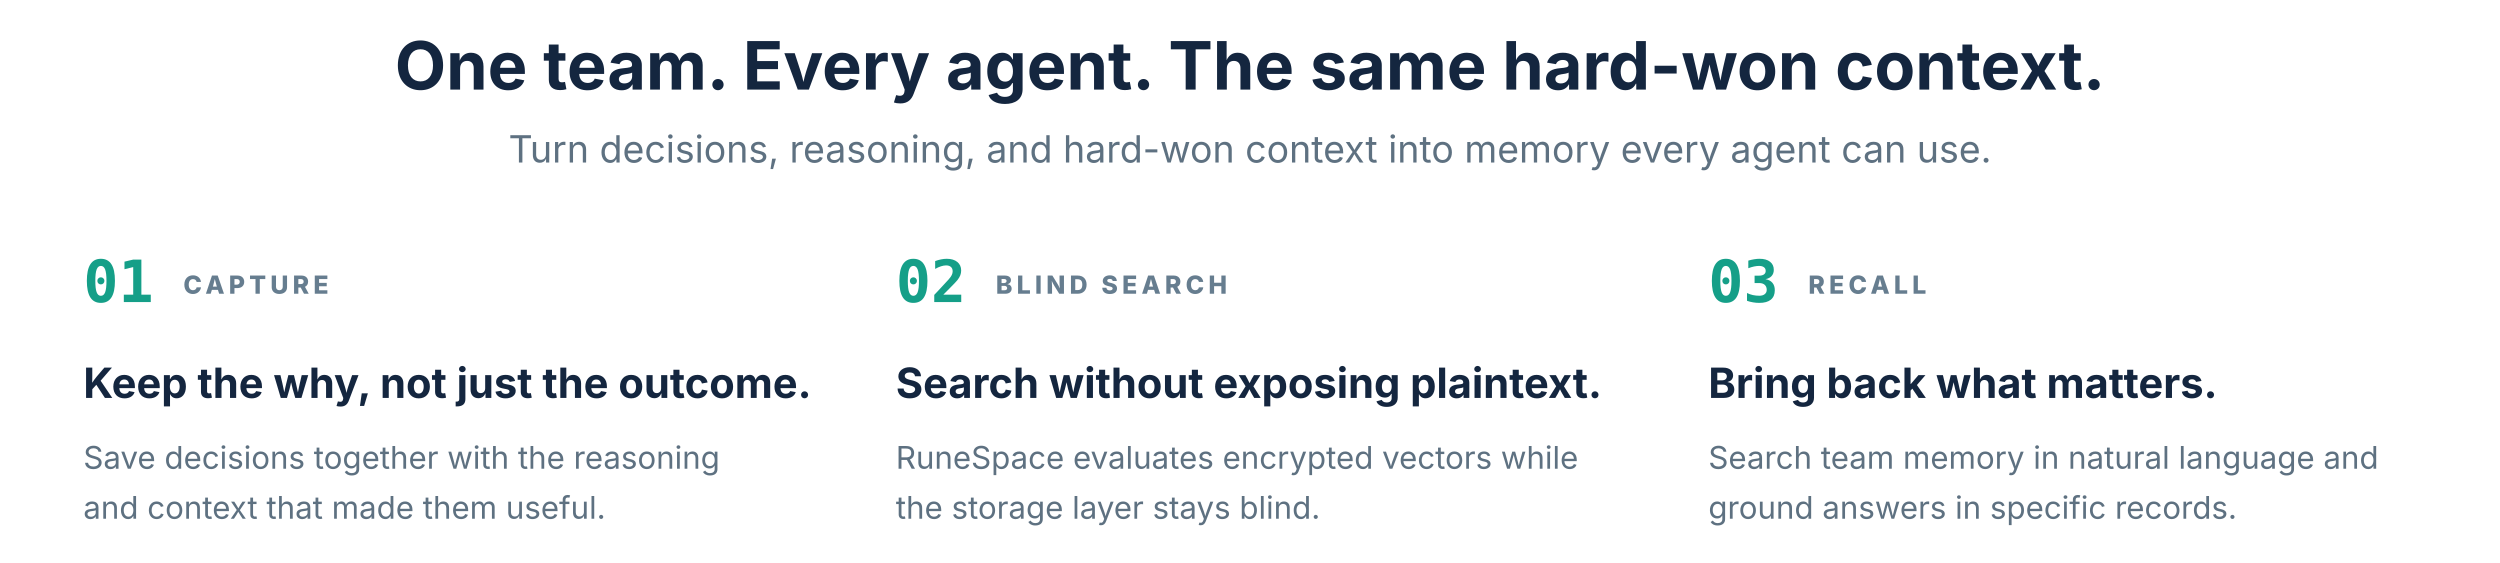
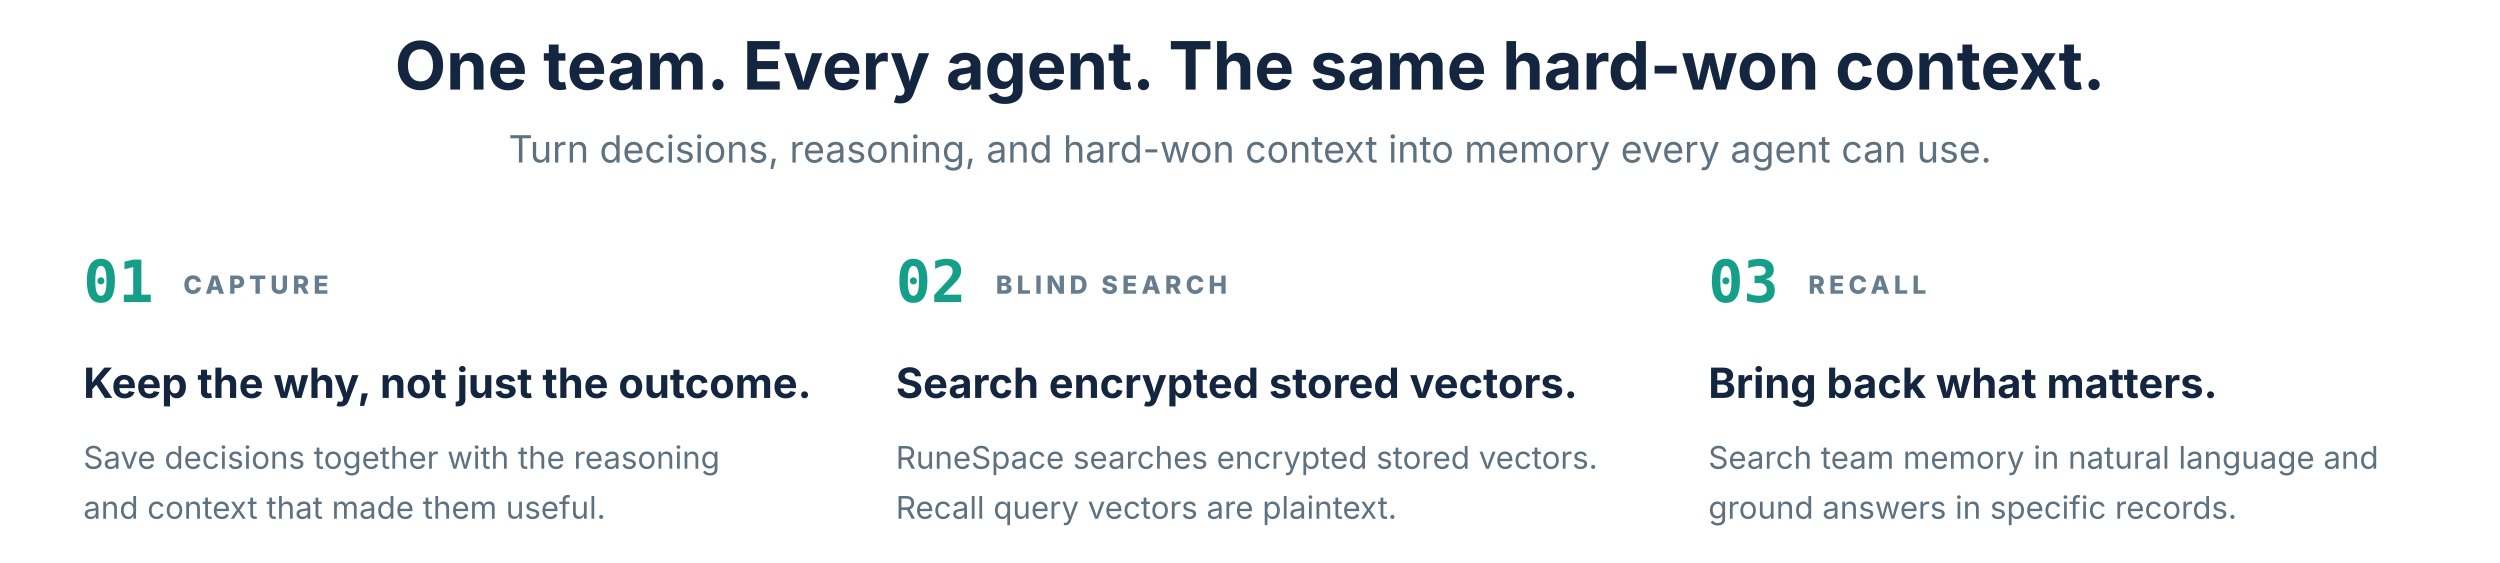
<svg xmlns="http://www.w3.org/2000/svg" width="1200" height="270" viewBox="0 0 1200 270" fill="none">
  <text x="600" y="43" text-anchor="middle" fill="#14263f" font-family="Inter, ui-sans-serif, system-ui, -apple-system, Segoe UI, sans-serif" font-size="32" font-weight="750">One team. Every agent. The same hard-won context.</text>
  <text x="600" y="78" text-anchor="middle" fill="#5e7181" font-family="Inter, ui-sans-serif, system-ui, -apple-system, Segoe UI, sans-serif" font-size="18">Turn decisions, reasoning, and hard-won context into memory every agent can use.</text>
  <g transform="translate(40 116)">
    <text x="0" y="29" fill="#159f88" font-family="ui-monospace, SFMono-Regular, Menlo, Consolas, monospace" font-size="28" font-weight="800">01</text>
    <text x="48" y="25" fill="#667d8f" font-family="Inter, ui-sans-serif, system-ui, -apple-system, Segoe UI, sans-serif" font-size="12" font-weight="800" letter-spacing="2">CAPTURE</text>
    <text x="0" y="75" fill="#14263f" font-family="Inter, ui-sans-serif, system-ui, -apple-system, Segoe UI, sans-serif" font-size="20" font-weight="700">Keep the why, not just the outcome.</text>
    <text x="0" y="109" fill="#5e7181" font-family="Inter, ui-sans-serif, system-ui, -apple-system, Segoe UI, sans-serif" font-size="15">Save decisions together with the reasoning</text>
    <text x="0" y="133" fill="#5e7181" font-family="Inter, ui-sans-serif, system-ui, -apple-system, Segoe UI, sans-serif" font-size="15">and context that made them useful.</text>
  </g>
  <g transform="translate(430 116)">
    <text x="0" y="29" fill="#159f88" font-family="ui-monospace, SFMono-Regular, Menlo, Consolas, monospace" font-size="28" font-weight="800">02</text>
    <text x="48" y="25" fill="#667d8f" font-family="Inter, ui-sans-serif, system-ui, -apple-system, Segoe UI, sans-serif" font-size="12" font-weight="800" letter-spacing="2">BLIND SEARCH</text>
-     <text x="0" y="75" fill="#14263f" font-family="Inter, ui-sans-serif, system-ui, -apple-system, Segoe UI, sans-serif" font-size="20" font-weight="700">Search without exposing plaintext.</text>
-     <text x="0" y="109" fill="#5e7181" font-family="Inter, ui-sans-serif, system-ui, -apple-system, Segoe UI, sans-serif" font-size="15">RuneSpace evaluates encrypted vectors while</text>
-     <text x="0" y="133" fill="#5e7181" font-family="Inter, ui-sans-serif, system-ui, -apple-system, Segoe UI, sans-serif" font-size="15">the storage layer stays blind.</text>
+     <text x="0" y="75" fill="#14263f" font-family="Inter, ui-sans-serif, system-ui, -apple-system, Segoe UI, sans-serif" font-size="20" font-weight="700">Search encrypted stored vectors.</text>
+     <text x="0" y="109" fill="#5e7181" font-family="Inter, ui-sans-serif, system-ui, -apple-system, Segoe UI, sans-serif" font-size="15">RuneSpace searches encrypted stored vectors.</text>
+     <text x="0" y="133" fill="#5e7181" font-family="Inter, ui-sans-serif, system-ui, -apple-system, Segoe UI, sans-serif" font-size="15">Recall query vectors are plaintext.</text>
  </g>
  <g transform="translate(820 116)">
    <text x="0" y="29" fill="#159f88" font-family="ui-monospace, SFMono-Regular, Menlo, Consolas, monospace" font-size="28" font-weight="800">03</text>
    <text x="48" y="25" fill="#667d8f" font-family="Inter, ui-sans-serif, system-ui, -apple-system, Segoe UI, sans-serif" font-size="12" font-weight="800" letter-spacing="2">RECALL</text>
    <text x="0" y="75" fill="#14263f" font-family="Inter, ui-sans-serif, system-ui, -apple-system, Segoe UI, sans-serif" font-size="20" font-weight="700">Bring back what matters.</text>
    <text x="0" y="109" fill="#5e7181" font-family="Inter, ui-sans-serif, system-ui, -apple-system, Segoe UI, sans-serif" font-size="15">Search team memory in natural language and</text>
    <text x="0" y="133" fill="#5e7181" font-family="Inter, ui-sans-serif, system-ui, -apple-system, Segoe UI, sans-serif" font-size="15">ground answers in specific records.</text>
  </g>
</svg>
